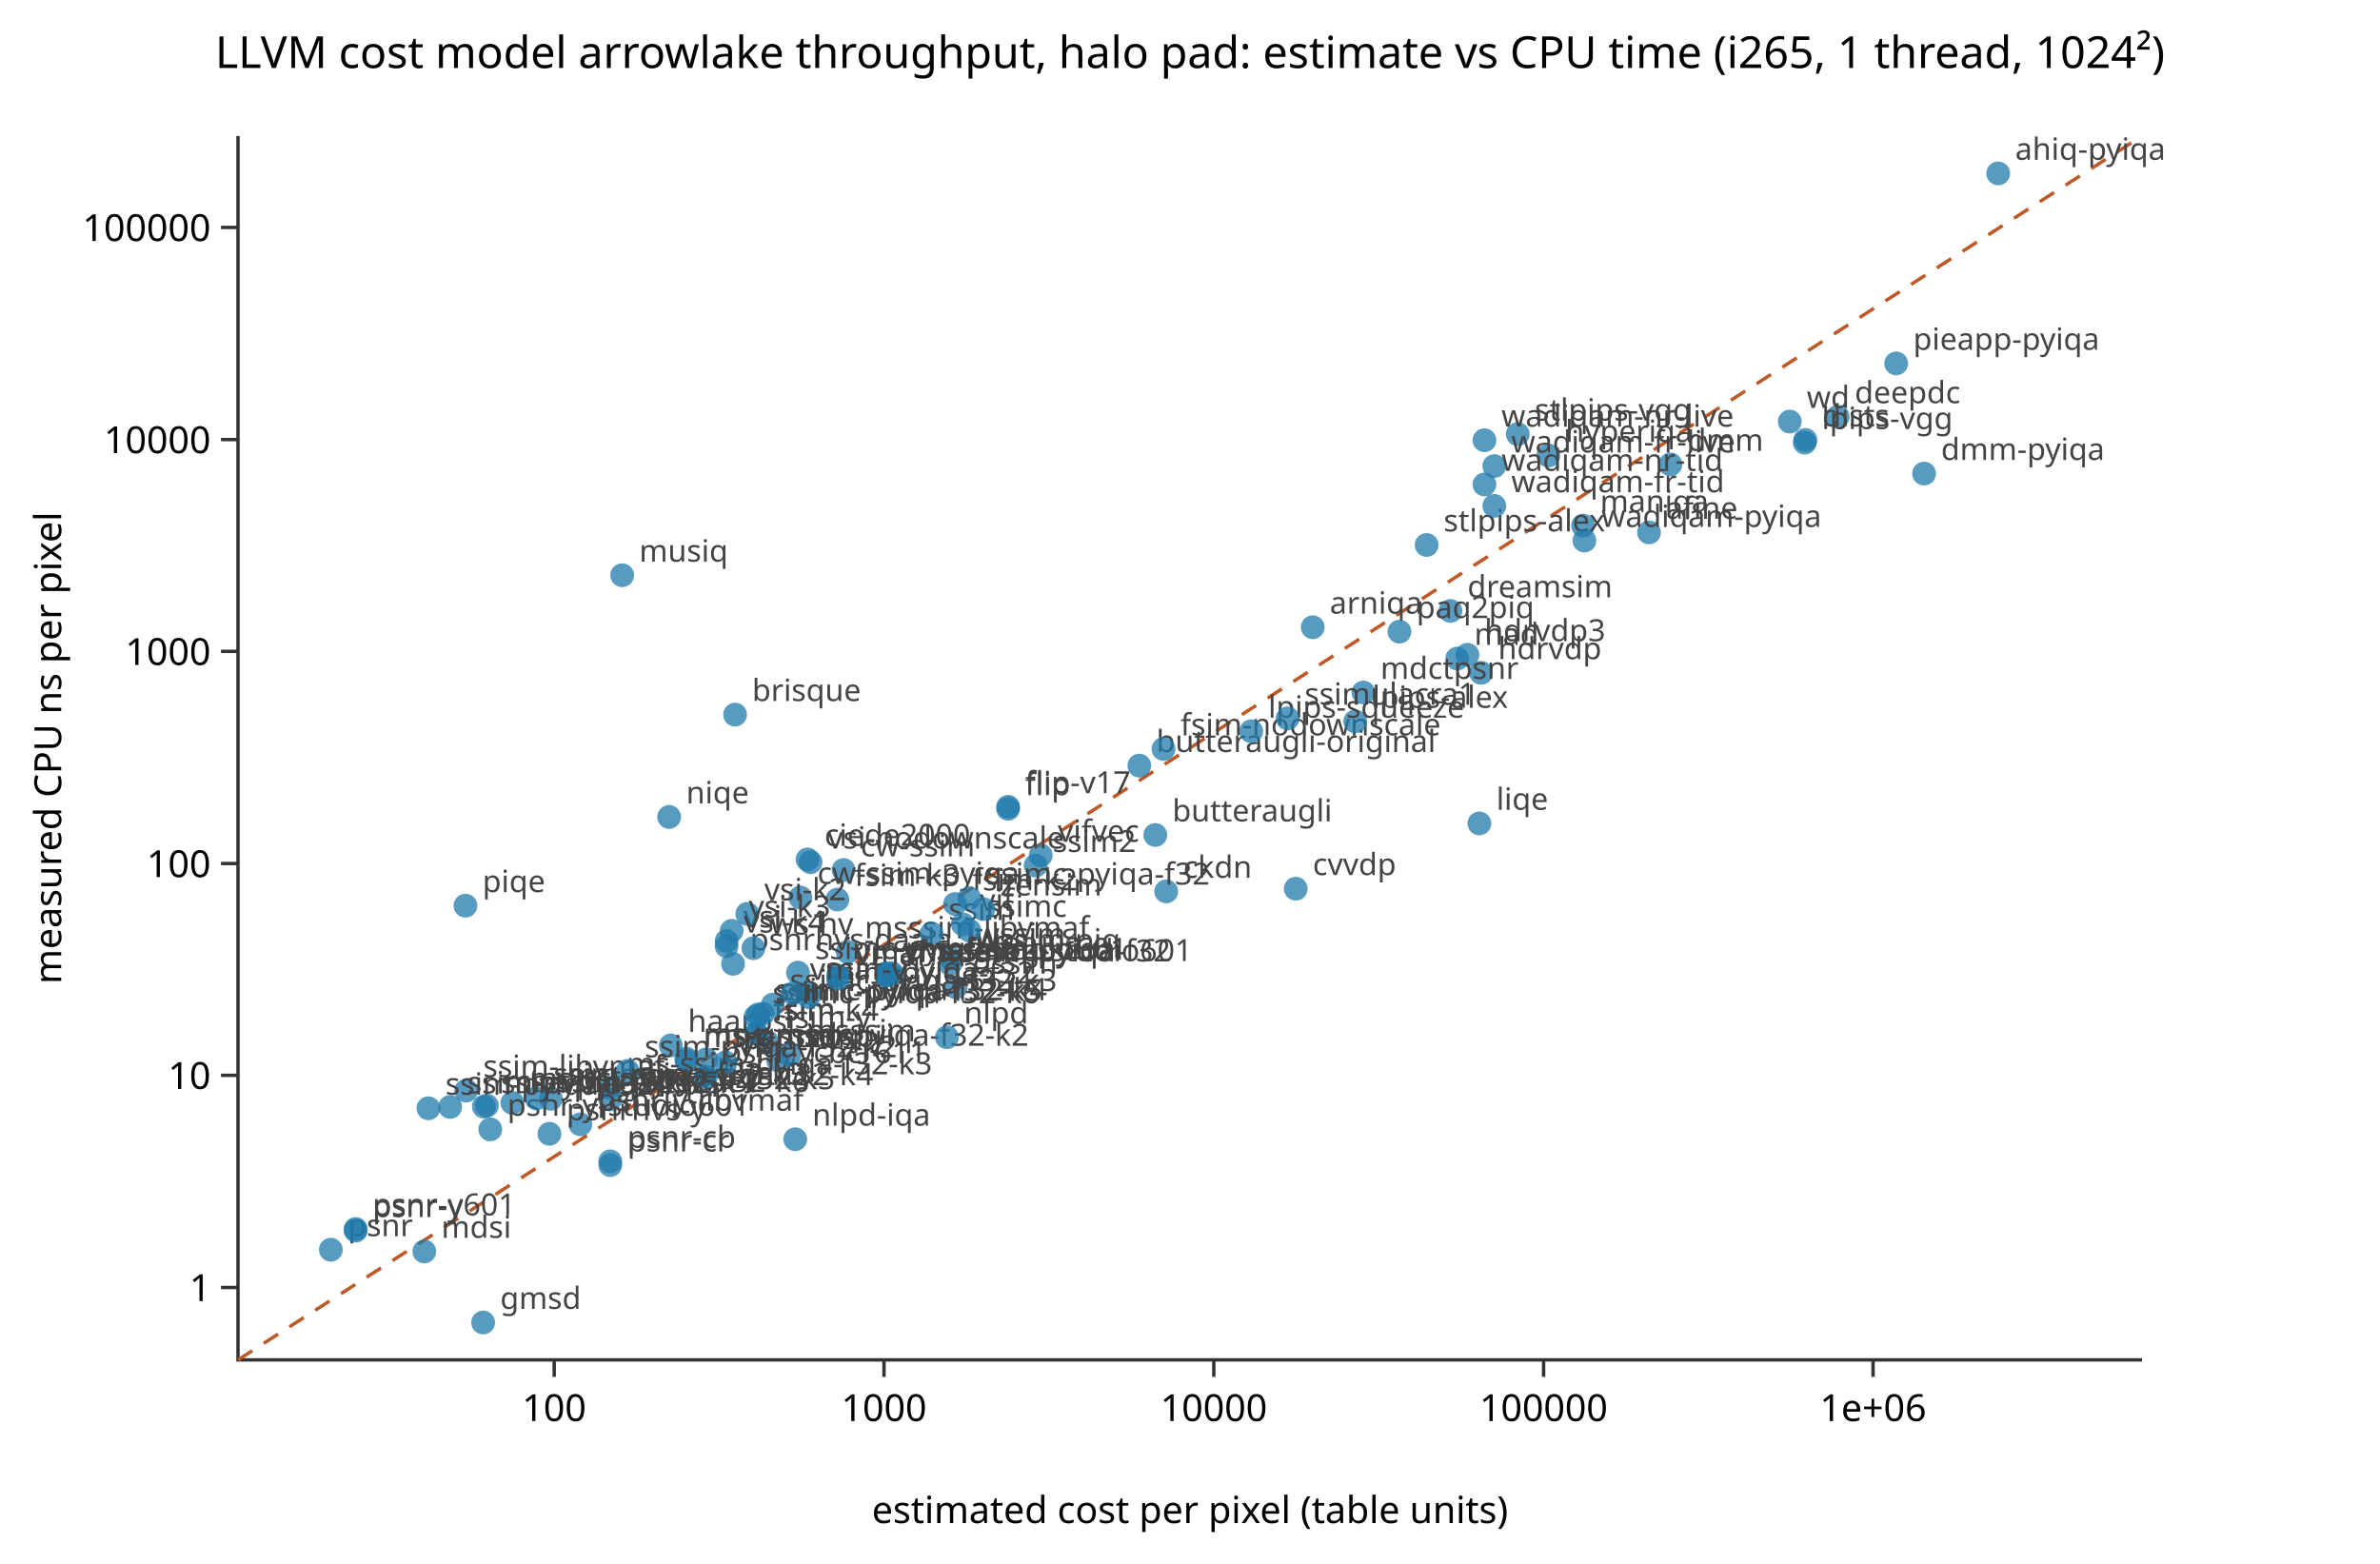
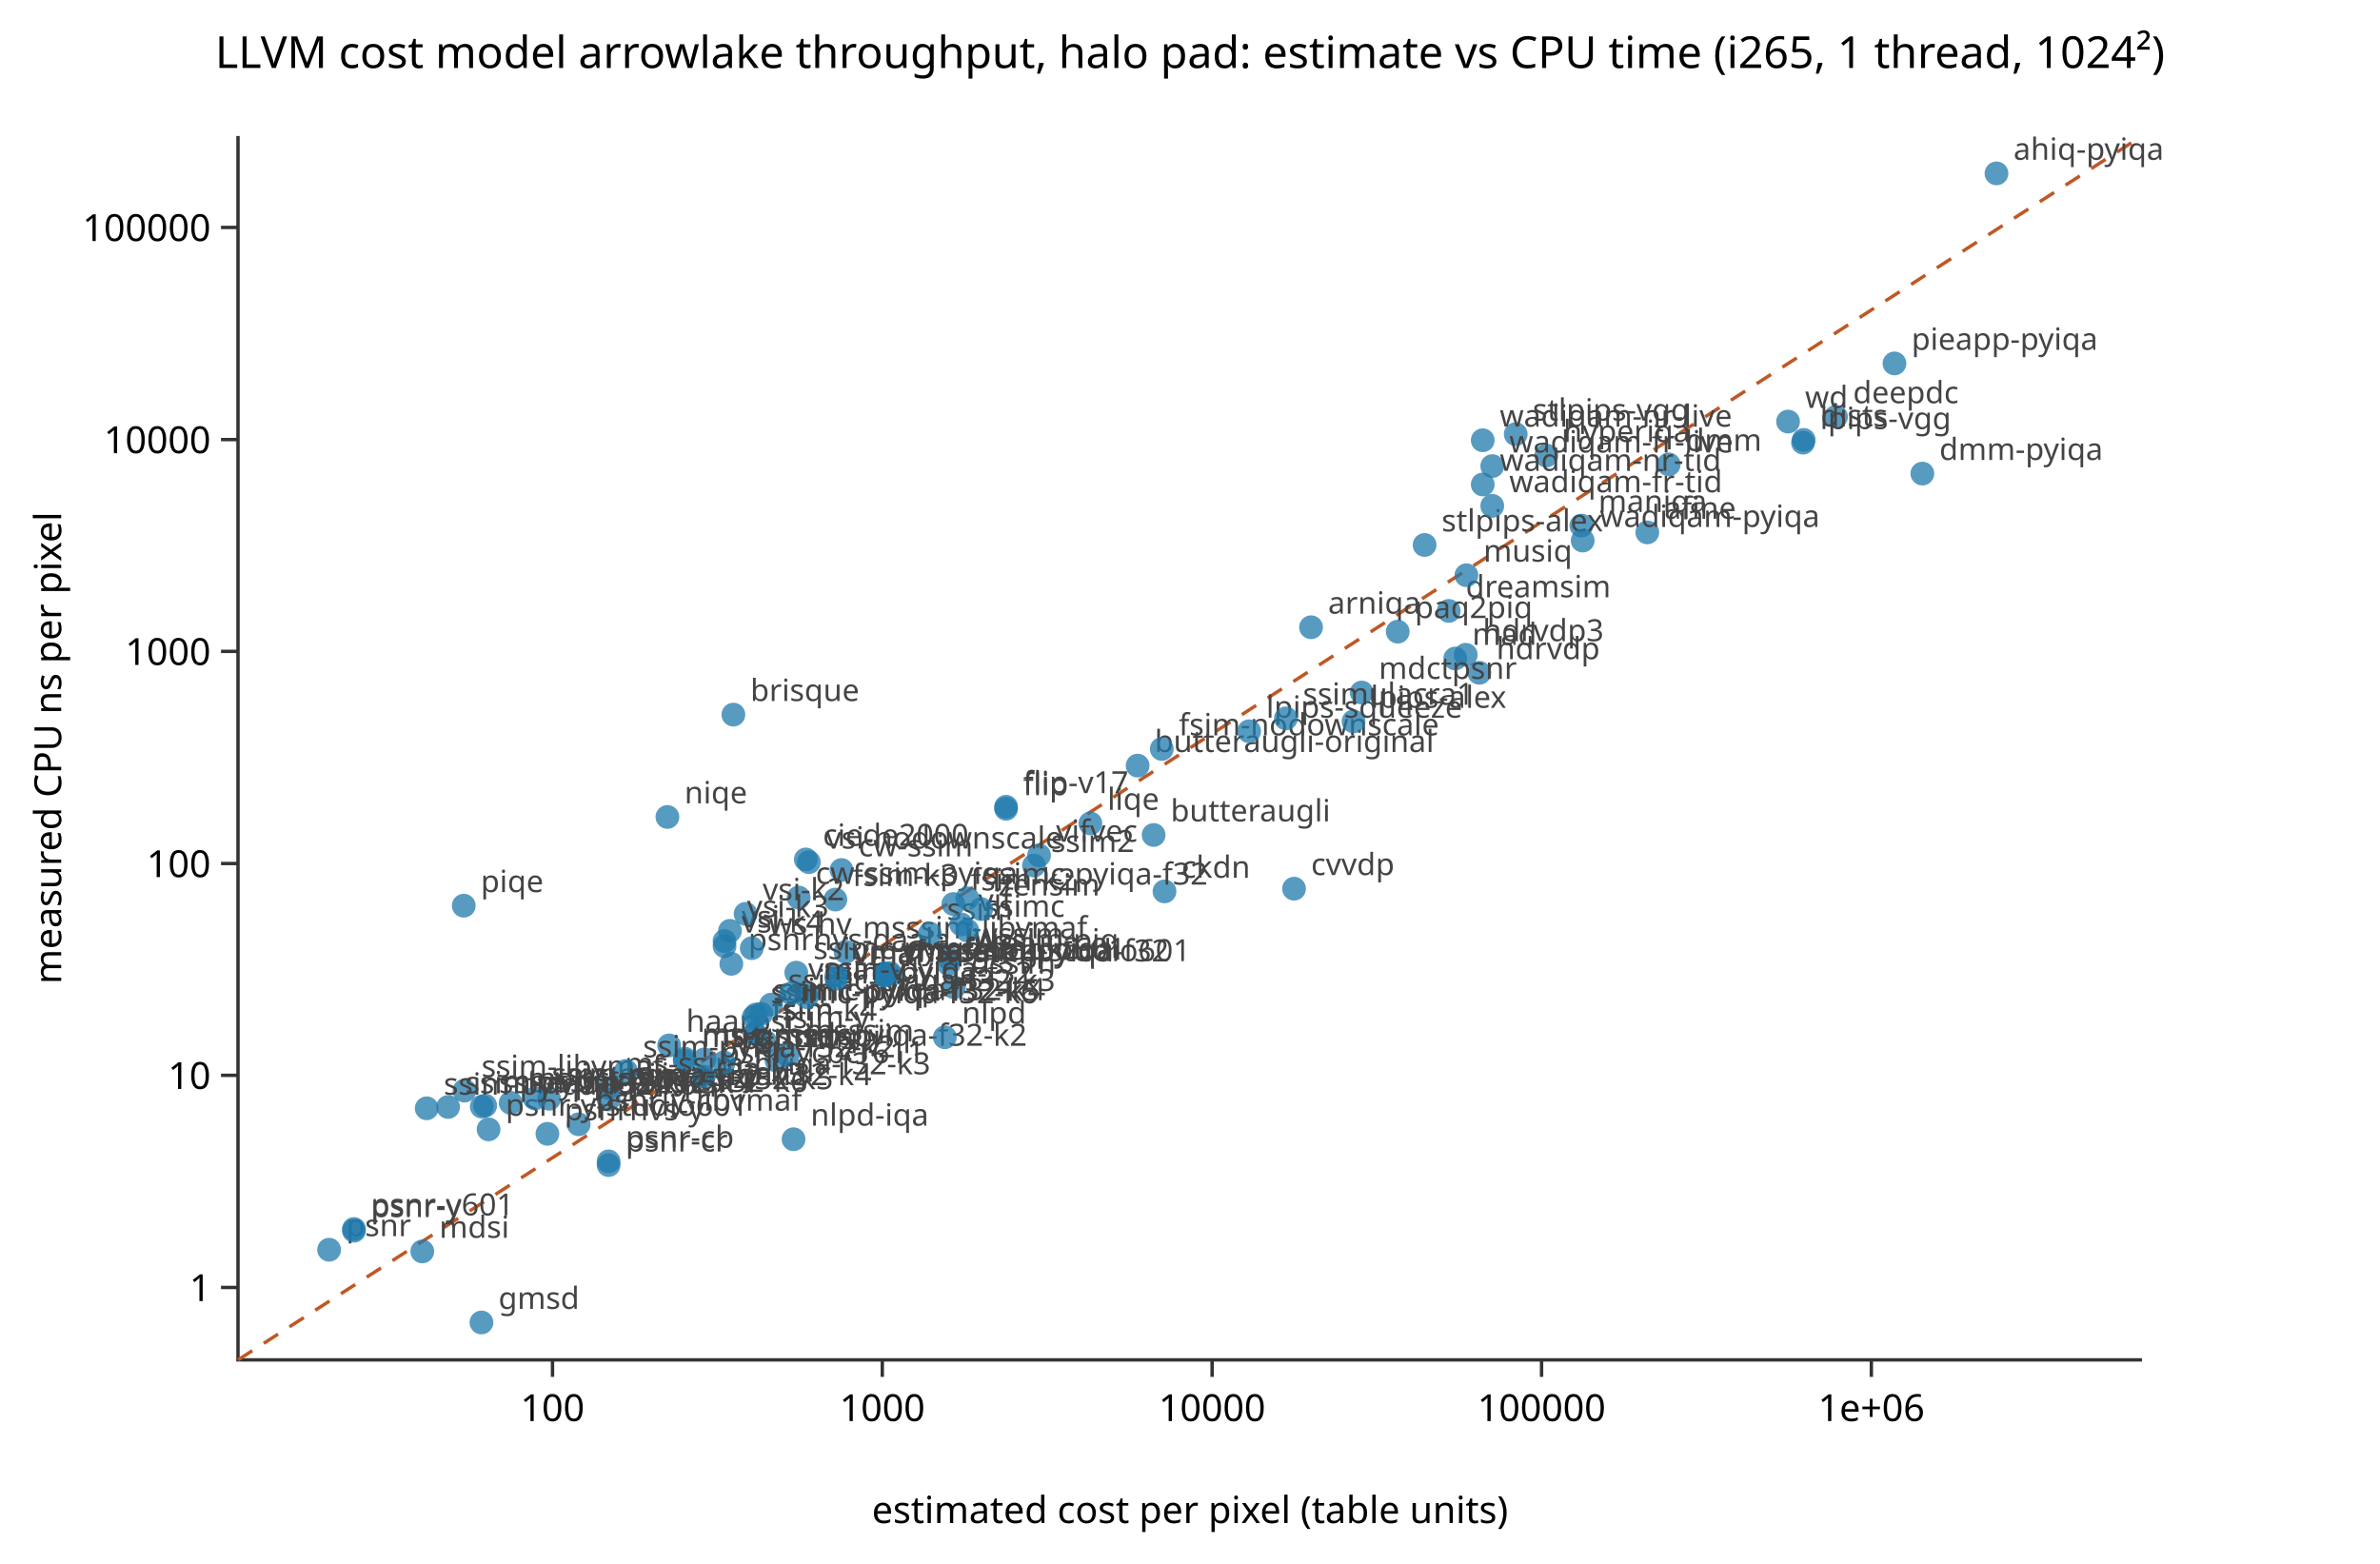
<svg xmlns="http://www.w3.org/2000/svg" viewBox="0 0 700 460" font-family="sans-serif" font-size="11">
  <rect width="700" height="460" fill="white" />
  <text x="350" y="20" text-anchor="middle" font-size="13">LLVM cost model arrowlake throughput, halo pad: estimate vs CPU time (i265, 1 thread, 1024²)</text>
  <path d="M70 40V400H630" fill="none" stroke="#333" />
-   <path d="M163.0 400v5" stroke="#333" />
-   <text x="163.0" y="418" text-anchor="middle">100</text>
-   <path d="M260.0 400v5" stroke="#333" />
-   <text x="260.0" y="418" text-anchor="middle">1000</text>
-   <path d="M357.0 400v5" stroke="#333" />
-   <text x="357.0" y="418" text-anchor="middle">10000</text>
-   <path d="M454.0 400v5" stroke="#333" />
-   <text x="454.0" y="418" text-anchor="middle">100000</text>
-   <path d="M550.9 400v5" stroke="#333" />
-   <text x="550.9" y="418" text-anchor="middle">1e+06</text>
+   <path d="M162.5 400v5" stroke="#333" />
+   <text x="162.5" y="418" text-anchor="middle">100</text>
+   <path d="M259.5 400v5" stroke="#333" />
+   <text x="259.5" y="418" text-anchor="middle">1000</text>
+   <path d="M356.5 400v5" stroke="#333" />
+   <text x="356.5" y="418" text-anchor="middle">10000</text>
+   <path d="M453.4 400v5" stroke="#333" />
+   <text x="453.4" y="418" text-anchor="middle">100000</text>
+   <path d="M550.4 400v5" stroke="#333" />
+   <text x="550.4" y="418" text-anchor="middle">1e+06</text>
  <path d="M65 378.7h5" stroke="#333" />
  <text x="62" y="382.7" text-anchor="end">1</text>
  <path d="M65 316.3h5" stroke="#333" />
  <text x="62" y="320.3" text-anchor="end">10</text>
  <path d="M65 254.0h5" stroke="#333" />
  <text x="62" y="258.0" text-anchor="end">100</text>
  <path d="M65 191.6h5" stroke="#333" />
  <text x="62" y="195.6" text-anchor="end">1000</text>
  <path d="M65 129.3h5" stroke="#333" />
  <text x="62" y="133.3" text-anchor="end">10000</text>
  <path d="M65 66.9h5" stroke="#333" />
  <text x="62" y="70.9" text-anchor="end">100000</text>
  <path d="M70.0 400.0L630.0 40.0" stroke="#bf5825" stroke-dasharray="5 4" />
-   <circle cx="485.0" cy="156.6" r="3.5" fill="#2179ac" fill-opacity=".75" />
-   <text x="490.0" y="152.6" font-size="9" fill="#444">afine</text>
-   <circle cx="587.7" cy="51.0" r="3.5" fill="#2179ac" fill-opacity=".75" />
-   <text x="592.7" y="47.0" font-size="9" fill="#444">ahiq-pyiqa</text>
-   <circle cx="386.1" cy="184.5" r="3.5" fill="#2179ac" fill-opacity=".75" />
-   <text x="391.1" y="180.5" font-size="9" fill="#444">arniqa</text>
-   <circle cx="216.2" cy="210.2" r="3.5" fill="#2179ac" fill-opacity=".75" />
-   <text x="221.2" y="206.2" font-size="9" fill="#444">brisque</text>
-   <circle cx="339.8" cy="245.6" r="3.5" fill="#2179ac" fill-opacity=".75" />
-   <text x="344.8" y="241.6" font-size="9" fill="#444">butteraugli</text>
-   <circle cx="335.1" cy="225.2" r="3.5" fill="#2179ac" fill-opacity=".75" />
-   <text x="340.1" y="221.2" font-size="9" fill="#444">butteraugli-original</text>
-   <circle cx="228.9" cy="312.0" r="3.5" fill="#2179ac" fill-opacity=".75" />
-   <text x="233.9" y="308.0" font-size="9" fill="#444">cambi</text>
-   <circle cx="237.5" cy="252.8" r="3.5" fill="#2179ac" fill-opacity=".75" />
-   <text x="242.5" y="248.8" font-size="9" fill="#444">ciede2000</text>
-   <circle cx="343.0" cy="262.2" r="3.5" fill="#2179ac" fill-opacity=".75" />
-   <text x="348.0" y="258.2" font-size="9" fill="#444">ckdn</text>
-   <circle cx="381.1" cy="261.4" r="3.5" fill="#2179ac" fill-opacity=".75" />
-   <text x="386.1" y="257.4" font-size="9" fill="#444">cvvdp</text>
-   <circle cx="248.1" cy="255.9" r="3.5" fill="#2179ac" fill-opacity=".75" />
-   <text x="253.1" y="251.9" font-size="9" fill="#444">cw-ssim</text>
-   <circle cx="235.4" cy="264.0" r="3.5" fill="#2179ac" fill-opacity=".75" />
-   <text x="240.4" y="260.0" font-size="9" fill="#444">cw-ssim-pyiqa</text>
-   <circle cx="540.5" cy="122.6" r="3.5" fill="#2179ac" fill-opacity=".75" />
-   <text x="545.5" y="118.6" font-size="9" fill="#444">deepdc</text>
-   <circle cx="531.0" cy="129.4" r="3.5" fill="#2179ac" fill-opacity=".75" />
-   <text x="536.0" y="125.4" font-size="9" fill="#444">dists</text>
-   <circle cx="491.3" cy="136.6" r="3.5" fill="#2179ac" fill-opacity=".75" />
-   <text x="496.3" y="132.6" font-size="9" fill="#444">dmm</text>
-   <circle cx="565.9" cy="139.3" r="3.5" fill="#2179ac" fill-opacity=".75" />
-   <text x="570.9" y="135.3" font-size="9" fill="#444">dmm-pyiqa</text>
-   <circle cx="426.6" cy="179.7" r="3.5" fill="#2179ac" fill-opacity=".75" />
-   <text x="431.6" y="175.7" font-size="9" fill="#444">dreamsim</text>
-   <circle cx="281.1" cy="290.4" r="3.5" fill="#2179ac" fill-opacity=".75" />
-   <text x="286.1" y="286.4" font-size="9" fill="#444">dssim</text>
-   <circle cx="296.5" cy="237.9" r="3.5" fill="#2179ac" fill-opacity=".75" />
-   <text x="301.5" y="233.9" font-size="9" fill="#444">flip</text>
-   <circle cx="296.5" cy="237.3" r="3.5" fill="#2179ac" fill-opacity=".75" />
-   <text x="301.5" y="233.3" font-size="9" fill="#444">flip-v17</text>
-   <circle cx="222.5" cy="303.9" r="3.5" fill="#2179ac" fill-opacity=".75" />
-   <text x="227.5" y="299.9" font-size="9" fill="#444">fsim</text>
-   <circle cx="280.9" cy="265.9" r="3.5" fill="#2179ac" fill-opacity=".75" />
-   <text x="285.9" y="261.9" font-size="9" fill="#444">fsim-k2</text>
-   <circle cx="246.3" cy="264.6" r="3.5" fill="#2179ac" fill-opacity=".75" />
-   <text x="251.3" y="260.6" font-size="9" fill="#444">fsim-k3</text>
-   <circle cx="222.5" cy="304.2" r="3.5" fill="#2179ac" fill-opacity=".75" />
-   <text x="227.5" y="300.2" font-size="9" fill="#444">fsim-k4</text>
-   <circle cx="342.2" cy="220.3" r="3.5" fill="#2179ac" fill-opacity=".75" />
-   <text x="347.2" y="216.3" font-size="9" fill="#444">fsim-nodownscale</text>
-   <circle cx="225.6" cy="306.4" r="3.5" fill="#2179ac" fill-opacity=".75" />
-   <text x="230.6" y="302.4" font-size="9" fill="#444">fsim-y</text>
-   <circle cx="142.1" cy="389.0" r="3.5" fill="#2179ac" fill-opacity=".75" />
-   <text x="147.1" y="385.0" font-size="9" fill="#444">gmsd</text>
-   <circle cx="197.3" cy="307.5" r="3.5" fill="#2179ac" fill-opacity=".75" />
-   <text x="202.3" y="303.5" font-size="9" fill="#444">haarpsi</text>
-   <circle cx="179.5" cy="323.4" r="3.5" fill="#2179ac" fill-opacity=".75" />
-   <text x="184.5" y="319.4" font-size="9" fill="#444">haarpsi-y</text>
-   <circle cx="435.6" cy="197.9" r="3.5" fill="#2179ac" fill-opacity=".75" />
-   <text x="440.6" y="193.9" font-size="9" fill="#444">hdrvdp</text>
-   <circle cx="431.6" cy="192.6" r="3.5" fill="#2179ac" fill-opacity=".75" />
-   <text x="436.6" y="188.6" font-size="9" fill="#444">hdrvdp3</text>
-   <circle cx="455.4" cy="134.0" r="3.5" fill="#2179ac" fill-opacity=".75" />
-   <text x="460.4" y="130.0" font-size="9" fill="#444">hyperiqa</text>
-   <circle cx="279.6" cy="281.9" r="3.5" fill="#2179ac" fill-opacity=".75" />
-   <text x="284.6" y="277.9" font-size="9" fill="#444">iwssim</text>
-   <circle cx="279.5" cy="283.6" r="3.5" fill="#2179ac" fill-opacity=".75" />
-   <text x="284.5" y="279.6" font-size="9" fill="#444">iwssim-piq</text>
-   <circle cx="435.1" cy="242.2" r="3.5" fill="#2179ac" fill-opacity=".75" />
-   <text x="440.1" y="238.2" font-size="9" fill="#444">liqe</text>
-   <circle cx="398.6" cy="212.2" r="3.5" fill="#2179ac" fill-opacity=".75" />
-   <text x="403.6" y="208.2" font-size="9" fill="#444">lpips-alex</text>
-   <circle cx="368.0" cy="215.1" r="3.5" fill="#2179ac" fill-opacity=".75" />
-   <text x="373.0" y="211.1" font-size="9" fill="#444">lpips-squeeze</text>
-   <circle cx="530.8" cy="130.2" r="3.5" fill="#2179ac" fill-opacity=".75" />
-   <text x="535.8" y="126.2" font-size="9" fill="#444">lpips-vgg</text>
-   <circle cx="428.6" cy="193.7" r="3.5" fill="#2179ac" fill-opacity=".75" />
-   <text x="433.6" y="189.7" font-size="9" fill="#444">mad</text>
-   <circle cx="465.6" cy="154.6" r="3.5" fill="#2179ac" fill-opacity=".75" />
-   <text x="470.6" y="150.6" font-size="9" fill="#444">maniqa</text>
-   <circle cx="401.0" cy="203.7" r="3.5" fill="#2179ac" fill-opacity=".75" />
-   <text x="406.0" y="199.7" font-size="9" fill="#444">mdctpsnr</text>
-   <circle cx="124.8" cy="368.1" r="3.5" fill="#2179ac" fill-opacity=".75" />
-   <text x="129.8" y="364.1" font-size="9" fill="#444">mdsi</text>
-   <circle cx="201.9" cy="312.0" r="3.5" fill="#2179ac" fill-opacity=".75" />
-   <text x="206.9" y="308.0" font-size="9" fill="#444">ms-gmsd</text>
-   <circle cx="201.9" cy="311.4" r="3.5" fill="#2179ac" fill-opacity=".75" />
-   <text x="206.9" y="307.4" font-size="9" fill="#444">ms-gmsdc</text>
-   <circle cx="262.3" cy="286.2" r="3.5" fill="#2179ac" fill-opacity=".75" />
-   <text x="267.3" y="282.2" font-size="9" fill="#444">ms-ssim-pyiqa</text>
-   <circle cx="262.3" cy="286.8" r="3.5" fill="#2179ac" fill-opacity=".75" />
-   <text x="267.3" y="282.8" font-size="9" fill="#444">ms-ssim-pyiqa-f32</text>
-   <circle cx="207.7" cy="311.6" r="3.5" fill="#2179ac" fill-opacity=".75" />
-   <text x="212.7" y="307.6" font-size="9" fill="#444">ms-ssim-pyiqa-f32-k2</text>
-   <circle cx="179.3" cy="320.0" r="3.5" fill="#2179ac" fill-opacity=".75" />
-   <text x="184.3" y="316.0" font-size="9" fill="#444">ms-ssim-pyiqa-f32-k3</text>
-   <circle cx="162.0" cy="323.2" r="3.5" fill="#2179ac" fill-opacity=".75" />
-   <text x="167.0" y="319.2" font-size="9" fill="#444">ms-ssim-pyiqa-f32-k4</text>
-   <circle cx="150.7" cy="324.4" r="3.5" fill="#2179ac" fill-opacity=".75" />
-   <text x="155.7" y="320.4" font-size="9" fill="#444">ms-ssim-pyiqa-f32-k5</text>
-   <circle cx="143.2" cy="325.2" r="3.5" fill="#2179ac" fill-opacity=".75" />
-   <text x="148.2" y="321.2" font-size="9" fill="#444">ms-ssim-pyiqa-f32-k6</text>
-   <circle cx="232.2" cy="310.3" r="3.5" fill="#2179ac" fill-opacity=".75" />
-   <text x="237.2" y="306.3" font-size="9" fill="#444">msssim</text>
-   <circle cx="249.3" cy="280.0" r="3.5" fill="#2179ac" fill-opacity=".75" />
-   <text x="254.3" y="276.0" font-size="9" fill="#444">msssim-libvmaf</text>
-   <circle cx="183.0" cy="169.2" r="3.5" fill="#2179ac" fill-opacity=".75" />
-   <text x="188.0" y="165.2" font-size="9" fill="#444">musiq</text>
-   <circle cx="196.8" cy="240.3" r="3.5" fill="#2179ac" fill-opacity=".75" />
-   <text x="201.8" y="236.3" font-size="9" fill="#444">niqe</text>
-   <circle cx="278.5" cy="305.1" r="3.5" fill="#2179ac" fill-opacity=".75" />
-   <text x="283.5" y="301.1" font-size="9" fill="#444">nlpd</text>
-   <circle cx="233.9" cy="335.1" r="3.5" fill="#2179ac" fill-opacity=".75" />
-   <text x="238.9" y="331.1" font-size="9" fill="#444">nlpd-iqa</text>
-   <circle cx="411.6" cy="185.8" r="3.5" fill="#2179ac" fill-opacity=".75" />
-   <text x="416.6" y="181.8" font-size="9" fill="#444">paq2piq</text>
-   <circle cx="557.7" cy="106.9" r="3.5" fill="#2179ac" fill-opacity=".75" />
-   <text x="562.7" y="102.9" font-size="9" fill="#444">pieapp-pyiqa</text>
-   <circle cx="136.9" cy="266.4" r="3.5" fill="#2179ac" fill-opacity=".75" />
-   <text x="141.9" y="262.4" font-size="9" fill="#444">piqe</text>
-   <circle cx="97.3" cy="367.6" r="3.5" fill="#2179ac" fill-opacity=".75" />
-   <text x="102.3" y="363.6" font-size="9" fill="#444">psnr</text>
-   <circle cx="179.5" cy="341.6" r="3.5" fill="#2179ac" fill-opacity=".75" />
-   <text x="184.5" y="337.6" font-size="9" fill="#444">psnr-cb</text>
-   <circle cx="179.5" cy="342.7" r="3.5" fill="#2179ac" fill-opacity=".75" />
-   <text x="184.5" y="338.7" font-size="9" fill="#444">psnr-cr</text>
-   <circle cx="104.6" cy="362.0" r="3.5" fill="#2179ac" fill-opacity=".75" />
-   <text x="109.6" y="358.0" font-size="9" fill="#444">psnr-y</text>
-   <circle cx="170.7" cy="330.7" r="3.5" fill="#2179ac" fill-opacity=".75" />
-   <text x="175.7" y="326.7" font-size="9" fill="#444">psnr-y-libvmaf</text>
-   <circle cx="144.2" cy="332.2" r="3.5" fill="#2179ac" fill-opacity=".75" />
-   <text x="149.2" y="328.2" font-size="9" fill="#444">psnr-y-studio601</text>
-   <circle cx="104.6" cy="361.5" r="3.5" fill="#2179ac" fill-opacity=".75" />
-   <text x="109.6" y="357.5" font-size="9" fill="#444">psnr-y601</text>
-   <circle cx="207.6" cy="316.7" r="3.5" fill="#2179ac" fill-opacity=".75" />
-   <text x="212.6" y="312.7" font-size="9" fill="#444">psnr-ycbcr611</text>
-   <circle cx="213.4" cy="312.5" r="3.5" fill="#2179ac" fill-opacity=".75" />
-   <text x="218.4" y="308.5" font-size="9" fill="#444">psnrhvs</text>
-   <circle cx="215.6" cy="283.5" r="3.5" fill="#2179ac" fill-opacity=".75" />
-   <text x="220.6" y="279.5" font-size="9" fill="#444">psnrhvs-daala</text>
-   <circle cx="161.6" cy="333.5" r="3.5" fill="#2179ac" fill-opacity=".75" />
-   <text x="166.6" y="329.5" font-size="9" fill="#444">psnrhvs-y</text>
-   <circle cx="274.0" cy="274.6" r="3.5" fill="#2179ac" fill-opacity=".75" />
-   <text x="279.0" y="270.6" font-size="9" fill="#444">ssim</text>
-   <circle cx="137.1" cy="320.8" r="3.5" fill="#2179ac" fill-opacity=".75" />
-   <text x="142.1" y="316.8" font-size="9" fill="#444">ssim-libvmaf</text>
-   <circle cx="237.8" cy="292.0" r="3.5" fill="#2179ac" fill-opacity=".75" />
-   <text x="242.8" y="288.0" font-size="9" fill="#444">ssim-pyiqa</text>
-   <circle cx="237.8" cy="293.3" r="3.5" fill="#2179ac" fill-opacity=".75" />
-   <text x="242.8" y="289.3" font-size="9" fill="#444">ssim-pyiqa-f32</text>
-   <circle cx="184.6" cy="315.0" r="3.5" fill="#2179ac" fill-opacity=".75" />
-   <text x="189.6" y="311.0" font-size="9" fill="#444">ssim-pyiqa-f32-k2</text>
-   <circle cx="157.8" cy="323.1" r="3.5" fill="#2179ac" fill-opacity=".75" />
-   <text x="162.8" y="319.1" font-size="9" fill="#444">ssim-pyiqa-f32-k3</text>
-   <circle cx="142.3" cy="325.5" r="3.5" fill="#2179ac" fill-opacity=".75" />
-   <text x="147.3" y="321.5" font-size="9" fill="#444">ssim-pyiqa-f32-k4</text>
-   <circle cx="132.4" cy="325.6" r="3.5" fill="#2179ac" fill-opacity=".75" />
-   <text x="137.4" y="321.6" font-size="9" fill="#444">ssim-pyiqa-f32-k5</text>
-   <circle cx="126.0" cy="326.0" r="3.5" fill="#2179ac" fill-opacity=".75" />
-   <text x="131.0" y="322.0" font-size="9" fill="#444">ssim-pyiqa-f32-k6</text>
-   <circle cx="304.6" cy="254.6" r="3.5" fill="#2179ac" fill-opacity=".75" />
-   <text x="309.6" y="250.6" font-size="9" fill="#444">ssim2</text>
-   <circle cx="285.1" cy="273.7" r="3.5" fill="#2179ac" fill-opacity=".75" />
-   <text x="290.1" y="269.7" font-size="9" fill="#444">ssimc</text>
-   <circle cx="285.1" cy="264.2" r="3.5" fill="#2179ac" fill-opacity=".75" />
-   <text x="290.1" y="260.2" font-size="9" fill="#444">ssimc-pyiqa-f32</text>
-   <circle cx="234.7" cy="286.1" r="3.5" fill="#2179ac" fill-opacity=".75" />
-   <text x="239.7" y="282.1" font-size="9" fill="#444">ssimc-pyiqa-f32-k2</text>
-   <circle cx="227.3" cy="295.5" r="3.5" fill="#2179ac" fill-opacity=".75" />
-   <text x="232.3" y="291.5" font-size="9" fill="#444">ssimc-pyiqa-f32-k3</text>
-   <circle cx="224.4" cy="298.2" r="3.5" fill="#2179ac" fill-opacity=".75" />
-   <text x="229.4" y="294.2" font-size="9" fill="#444">ssimc-pyiqa-f32-k4</text>
-   <circle cx="223.0" cy="298.4" r="3.5" fill="#2179ac" fill-opacity=".75" />
-   <text x="228.0" y="294.4" font-size="9" fill="#444">ssimc-pyiqa-f32-k5</text>
-   <circle cx="222.2" cy="299.1" r="3.5" fill="#2179ac" fill-opacity=".75" />
-   <text x="227.2" y="295.1" font-size="9" fill="#444">ssimc-pyiqa-f32-k6</text>
-   <circle cx="378.7" cy="211.3" r="3.5" fill="#2179ac" fill-opacity=".75" />
-   <text x="383.7" y="207.3" font-size="9" fill="#444">ssimulacra1</text>
-   <circle cx="419.6" cy="160.3" r="3.5" fill="#2179ac" fill-opacity=".75" />
-   <text x="424.6" y="156.3" font-size="9" fill="#444">stlpips-alex</text>
-   <circle cx="446.4" cy="127.7" r="3.5" fill="#2179ac" fill-opacity=".75" />
-   <text x="451.4" y="123.7" font-size="9" fill="#444">stlpips-vgg</text>
-   <circle cx="283.2" cy="271.9" r="3.5" fill="#2179ac" fill-opacity=".75" />
-   <text x="288.2" y="267.9" font-size="9" fill="#444">vif</text>
-   <circle cx="306.1" cy="251.6" r="3.5" fill="#2179ac" fill-opacity=".75" />
-   <text x="311.1" y="247.6" font-size="9" fill="#444">vifvec</text>
-   <circle cx="246.5" cy="287.8" r="3.5" fill="#2179ac" fill-opacity=".75" />
-   <text x="251.5" y="283.8" font-size="9" fill="#444">vmaf</text>
-   <circle cx="260.7" cy="287.0" r="3.5" fill="#2179ac" fill-opacity=".75" />
-   <text x="265.7" y="283.0" font-size="9" fill="#444">vmaf-4k</text>
-   <circle cx="246.5" cy="287.0" r="3.5" fill="#2179ac" fill-opacity=".75" />
-   <text x="251.5" y="283.0" font-size="9" fill="#444">vmaf-neg</text>
-   <circle cx="260.7" cy="286.7" r="3.5" fill="#2179ac" fill-opacity=".75" />
-   <text x="265.7" y="282.7" font-size="9" fill="#444">vmaf-neg-studio601</text>
-   <circle cx="260.7" cy="286.3" r="3.5" fill="#2179ac" fill-opacity=".75" />
-   <text x="265.7" y="282.3" font-size="9" fill="#444">vmaf-studio601</text>
-   <circle cx="233.2" cy="292.2" r="3.5" fill="#2179ac" fill-opacity=".75" />
-   <text x="238.2" y="288.2" font-size="9" fill="#444">vmaf-v1</text>
-   <circle cx="213.7" cy="276.8" r="3.5" fill="#2179ac" fill-opacity=".75" />
-   <text x="218.7" y="272.8" font-size="9" fill="#444">vsi</text>
-   <circle cx="219.8" cy="268.8" r="3.5" fill="#2179ac" fill-opacity=".75" />
-   <text x="224.8" y="264.8" font-size="9" fill="#444">vsi-k2</text>
-   <circle cx="215.2" cy="273.8" r="3.5" fill="#2179ac" fill-opacity=".75" />
-   <text x="220.2" y="269.8" font-size="9" fill="#444">vsi-k3</text>
-   <circle cx="213.7" cy="278.3" r="3.5" fill="#2179ac" fill-opacity=".75" />
-   <text x="218.7" y="274.3" font-size="9" fill="#444">vsi-k4</text>
-   <circle cx="238.4" cy="253.6" r="3.5" fill="#2179ac" fill-opacity=".75" />
-   <text x="243.4" y="249.6" font-size="9" fill="#444">vsi-nodownscale</text>
-   <circle cx="439.5" cy="137.1" r="3.5" fill="#2179ac" fill-opacity=".75" />
-   <text x="444.5" y="133.1" font-size="9" fill="#444">wadiqam-fr-live</text>
-   <circle cx="439.5" cy="148.8" r="3.5" fill="#2179ac" fill-opacity=".75" />
-   <text x="444.5" y="144.8" font-size="9" fill="#444">wadiqam-fr-tid</text>
-   <circle cx="436.6" cy="129.5" r="3.5" fill="#2179ac" fill-opacity=".75" />
-   <text x="441.6" y="125.5" font-size="9" fill="#444">wadiqam-nr-live</text>
-   <circle cx="436.6" cy="142.5" r="3.5" fill="#2179ac" fill-opacity=".75" />
-   <text x="441.6" y="138.5" font-size="9" fill="#444">wadiqam-nr-tid</text>
-   <circle cx="466.0" cy="159.0" r="3.5" fill="#2179ac" fill-opacity=".75" />
-   <text x="471.0" y="155.0" font-size="9" fill="#444">wadiqam-pyiqa</text>
-   <circle cx="526.4" cy="124.0" r="3.5" fill="#2179ac" fill-opacity=".75" />
-   <text x="531.4" y="120.0" font-size="9" fill="#444">wd</text>
-   <circle cx="221.6" cy="278.9" r="3.5" fill="#2179ac" fill-opacity=".75" />
-   <text x="226.6" y="274.9" font-size="9" fill="#444">ws-hv</text>
-   <circle cx="289.2" cy="267.4" r="3.5" fill="#2179ac" fill-opacity=".75" />
-   <text x="294.2" y="263.4" font-size="9" fill="#444">zensim</text>
+   <circle cx="484.5" cy="156.6" r="3.5" fill="#2179ac" fill-opacity=".75" />
+   <text x="489.5" y="152.6" font-size="9" fill="#444">afine</text>
+   <circle cx="587.2" cy="51.0" r="3.5" fill="#2179ac" fill-opacity=".75" />
+   <text x="592.2" y="47.0" font-size="9" fill="#444">ahiq-pyiqa</text>
+   <circle cx="385.6" cy="184.5" r="3.5" fill="#2179ac" fill-opacity=".75" />
+   <text x="390.6" y="180.5" font-size="9" fill="#444">arniqa</text>
+   <circle cx="215.7" cy="210.2" r="3.5" fill="#2179ac" fill-opacity=".75" />
+   <text x="220.7" y="206.2" font-size="9" fill="#444">brisque</text>
+   <circle cx="339.3" cy="245.6" r="3.5" fill="#2179ac" fill-opacity=".75" />
+   <text x="344.3" y="241.6" font-size="9" fill="#444">butteraugli</text>
+   <circle cx="334.6" cy="225.2" r="3.5" fill="#2179ac" fill-opacity=".75" />
+   <text x="339.6" y="221.2" font-size="9" fill="#444">butteraugli-original</text>
+   <circle cx="228.4" cy="312.0" r="3.5" fill="#2179ac" fill-opacity=".75" />
+   <text x="233.4" y="308.0" font-size="9" fill="#444">cambi</text>
+   <circle cx="237.0" cy="252.8" r="3.5" fill="#2179ac" fill-opacity=".75" />
+   <text x="242.0" y="248.8" font-size="9" fill="#444">ciede2000</text>
+   <circle cx="342.5" cy="262.2" r="3.5" fill="#2179ac" fill-opacity=".75" />
+   <text x="347.5" y="258.2" font-size="9" fill="#444">ckdn</text>
+   <circle cx="380.6" cy="261.4" r="3.5" fill="#2179ac" fill-opacity=".75" />
+   <text x="385.6" y="257.4" font-size="9" fill="#444">cvvdp</text>
+   <circle cx="247.5" cy="255.9" r="3.5" fill="#2179ac" fill-opacity=".75" />
+   <text x="252.5" y="251.9" font-size="9" fill="#444">cw-ssim</text>
+   <circle cx="234.9" cy="264.0" r="3.5" fill="#2179ac" fill-opacity=".75" />
+   <text x="239.9" y="260.0" font-size="9" fill="#444">cw-ssim-pyiqa</text>
+   <circle cx="540.0" cy="122.6" r="3.5" fill="#2179ac" fill-opacity=".75" />
+   <text x="545.0" y="118.6" font-size="9" fill="#444">deepdc</text>
+   <circle cx="530.5" cy="129.4" r="3.5" fill="#2179ac" fill-opacity=".75" />
+   <text x="535.5" y="125.4" font-size="9" fill="#444">dists</text>
+   <circle cx="490.8" cy="136.6" r="3.5" fill="#2179ac" fill-opacity=".75" />
+   <text x="495.8" y="132.6" font-size="9" fill="#444">dmm</text>
+   <circle cx="565.4" cy="139.3" r="3.5" fill="#2179ac" fill-opacity=".75" />
+   <text x="570.4" y="135.3" font-size="9" fill="#444">dmm-pyiqa</text>
+   <circle cx="426.1" cy="179.7" r="3.5" fill="#2179ac" fill-opacity=".75" />
+   <text x="431.1" y="175.7" font-size="9" fill="#444">dreamsim</text>
+   <circle cx="280.6" cy="290.4" r="3.5" fill="#2179ac" fill-opacity=".75" />
+   <text x="285.6" y="286.4" font-size="9" fill="#444">dssim</text>
+   <circle cx="295.9" cy="237.9" r="3.5" fill="#2179ac" fill-opacity=".75" />
+   <text x="300.9" y="233.9" font-size="9" fill="#444">flip</text>
+   <circle cx="295.9" cy="237.3" r="3.5" fill="#2179ac" fill-opacity=".75" />
+   <text x="300.9" y="233.3" font-size="9" fill="#444">flip-v17</text>
+   <circle cx="222.0" cy="303.9" r="3.5" fill="#2179ac" fill-opacity=".75" />
+   <text x="227.0" y="299.9" font-size="9" fill="#444">fsim</text>
+   <circle cx="280.4" cy="265.9" r="3.5" fill="#2179ac" fill-opacity=".75" />
+   <text x="285.4" y="261.9" font-size="9" fill="#444">fsim-k2</text>
+   <circle cx="245.7" cy="264.6" r="3.5" fill="#2179ac" fill-opacity=".75" />
+   <text x="250.7" y="260.6" font-size="9" fill="#444">fsim-k3</text>
+   <circle cx="222.0" cy="304.2" r="3.5" fill="#2179ac" fill-opacity=".75" />
+   <text x="227.0" y="300.2" font-size="9" fill="#444">fsim-k4</text>
+   <circle cx="341.7" cy="220.3" r="3.5" fill="#2179ac" fill-opacity=".75" />
+   <text x="346.7" y="216.3" font-size="9" fill="#444">fsim-nodownscale</text>
+   <circle cx="225.1" cy="306.4" r="3.5" fill="#2179ac" fill-opacity=".75" />
+   <text x="230.1" y="302.4" font-size="9" fill="#444">fsim-y</text>
+   <circle cx="141.6" cy="389.0" r="3.5" fill="#2179ac" fill-opacity=".75" />
+   <text x="146.6" y="385.0" font-size="9" fill="#444">gmsd</text>
+   <circle cx="196.8" cy="307.5" r="3.5" fill="#2179ac" fill-opacity=".75" />
+   <text x="201.8" y="303.5" font-size="9" fill="#444">haarpsi</text>
+   <circle cx="179.0" cy="323.4" r="3.5" fill="#2179ac" fill-opacity=".75" />
+   <text x="184.0" y="319.4" font-size="9" fill="#444">haarpsi-y</text>
+   <circle cx="435.1" cy="197.9" r="3.5" fill="#2179ac" fill-opacity=".75" />
+   <text x="440.1" y="193.9" font-size="9" fill="#444">hdrvdp</text>
+   <circle cx="431.1" cy="192.6" r="3.5" fill="#2179ac" fill-opacity=".75" />
+   <text x="436.1" y="188.6" font-size="9" fill="#444">hdrvdp3</text>
+   <circle cx="454.8" cy="134.0" r="3.5" fill="#2179ac" fill-opacity=".75" />
+   <text x="459.8" y="130.0" font-size="9" fill="#444">hyperiqa</text>
+   <circle cx="279.1" cy="281.9" r="3.5" fill="#2179ac" fill-opacity=".75" />
+   <text x="284.1" y="277.9" font-size="9" fill="#444">iwssim</text>
+   <circle cx="279.0" cy="283.6" r="3.5" fill="#2179ac" fill-opacity=".75" />
+   <text x="284.0" y="279.6" font-size="9" fill="#444">iwssim-piq</text>
+   <circle cx="320.7" cy="242.2" r="3.5" fill="#2179ac" fill-opacity=".75" />
+   <text x="325.7" y="238.2" font-size="9" fill="#444">liqe</text>
+   <circle cx="398.1" cy="212.2" r="3.5" fill="#2179ac" fill-opacity=".75" />
+   <text x="403.1" y="208.2" font-size="9" fill="#444">lpips-alex</text>
+   <circle cx="367.4" cy="215.1" r="3.5" fill="#2179ac" fill-opacity=".75" />
+   <text x="372.4" y="211.1" font-size="9" fill="#444">lpips-squeeze</text>
+   <circle cx="530.3" cy="130.2" r="3.5" fill="#2179ac" fill-opacity=".75" />
+   <text x="535.3" y="126.2" font-size="9" fill="#444">lpips-vgg</text>
+   <circle cx="428.0" cy="193.7" r="3.5" fill="#2179ac" fill-opacity=".75" />
+   <text x="433.0" y="189.7" font-size="9" fill="#444">mad</text>
+   <circle cx="465.1" cy="154.6" r="3.5" fill="#2179ac" fill-opacity=".75" />
+   <text x="470.1" y="150.6" font-size="9" fill="#444">maniqa</text>
+   <circle cx="400.5" cy="203.7" r="3.5" fill="#2179ac" fill-opacity=".75" />
+   <text x="405.5" y="199.7" font-size="9" fill="#444">mdctpsnr</text>
+   <circle cx="124.2" cy="368.1" r="3.5" fill="#2179ac" fill-opacity=".75" />
+   <text x="129.2" y="364.1" font-size="9" fill="#444">mdsi</text>
+   <circle cx="201.4" cy="312.0" r="3.5" fill="#2179ac" fill-opacity=".75" />
+   <text x="206.4" y="308.0" font-size="9" fill="#444">ms-gmsd</text>
+   <circle cx="201.4" cy="311.4" r="3.5" fill="#2179ac" fill-opacity=".75" />
+   <text x="206.4" y="307.4" font-size="9" fill="#444">ms-gmsdc</text>
+   <circle cx="261.8" cy="286.2" r="3.5" fill="#2179ac" fill-opacity=".75" />
+   <text x="266.8" y="282.2" font-size="9" fill="#444">ms-ssim-pyiqa</text>
+   <circle cx="261.8" cy="286.8" r="3.5" fill="#2179ac" fill-opacity=".75" />
+   <text x="266.8" y="282.8" font-size="9" fill="#444">ms-ssim-pyiqa-f32</text>
+   <circle cx="207.2" cy="311.6" r="3.5" fill="#2179ac" fill-opacity=".75" />
+   <text x="212.2" y="307.6" font-size="9" fill="#444">ms-ssim-pyiqa-f32-k2</text>
+   <circle cx="178.8" cy="320.0" r="3.5" fill="#2179ac" fill-opacity=".75" />
+   <text x="183.8" y="316.0" font-size="9" fill="#444">ms-ssim-pyiqa-f32-k3</text>
+   <circle cx="161.5" cy="323.2" r="3.5" fill="#2179ac" fill-opacity=".75" />
+   <text x="166.5" y="319.2" font-size="9" fill="#444">ms-ssim-pyiqa-f32-k4</text>
+   <circle cx="150.2" cy="324.4" r="3.5" fill="#2179ac" fill-opacity=".75" />
+   <text x="155.2" y="320.4" font-size="9" fill="#444">ms-ssim-pyiqa-f32-k5</text>
+   <circle cx="142.7" cy="325.2" r="3.5" fill="#2179ac" fill-opacity=".75" />
+   <text x="147.7" y="321.2" font-size="9" fill="#444">ms-ssim-pyiqa-f32-k6</text>
+   <circle cx="231.7" cy="310.3" r="3.5" fill="#2179ac" fill-opacity=".75" />
+   <text x="236.7" y="306.3" font-size="9" fill="#444">msssim</text>
+   <circle cx="248.7" cy="280.0" r="3.5" fill="#2179ac" fill-opacity=".75" />
+   <text x="253.7" y="276.0" font-size="9" fill="#444">msssim-libvmaf</text>
+   <circle cx="431.3" cy="169.2" r="3.5" fill="#2179ac" fill-opacity=".75" />
+   <text x="436.3" y="165.2" font-size="9" fill="#444">musiq</text>
+   <circle cx="196.3" cy="240.3" r="3.5" fill="#2179ac" fill-opacity=".75" />
+   <text x="201.3" y="236.3" font-size="9" fill="#444">niqe</text>
+   <circle cx="277.9" cy="305.1" r="3.5" fill="#2179ac" fill-opacity=".75" />
+   <text x="282.9" y="301.1" font-size="9" fill="#444">nlpd</text>
+   <circle cx="233.4" cy="335.1" r="3.5" fill="#2179ac" fill-opacity=".75" />
+   <text x="238.4" y="331.1" font-size="9" fill="#444">nlpd-iqa</text>
+   <circle cx="411.1" cy="185.8" r="3.5" fill="#2179ac" fill-opacity=".75" />
+   <text x="416.1" y="181.8" font-size="9" fill="#444">paq2piq</text>
+   <circle cx="557.2" cy="106.9" r="3.5" fill="#2179ac" fill-opacity=".75" />
+   <text x="562.2" y="102.9" font-size="9" fill="#444">pieapp-pyiqa</text>
+   <circle cx="136.4" cy="266.4" r="3.5" fill="#2179ac" fill-opacity=".75" />
+   <text x="141.4" y="262.4" font-size="9" fill="#444">piqe</text>
+   <circle cx="96.8" cy="367.6" r="3.5" fill="#2179ac" fill-opacity=".75" />
+   <text x="101.8" y="363.6" font-size="9" fill="#444">psnr</text>
+   <circle cx="179.0" cy="341.6" r="3.5" fill="#2179ac" fill-opacity=".75" />
+   <text x="184.0" y="337.6" font-size="9" fill="#444">psnr-cb</text>
+   <circle cx="179.0" cy="342.7" r="3.5" fill="#2179ac" fill-opacity=".75" />
+   <text x="184.0" y="338.7" font-size="9" fill="#444">psnr-cr</text>
+   <circle cx="104.1" cy="362.0" r="3.5" fill="#2179ac" fill-opacity=".75" />
+   <text x="109.1" y="358.0" font-size="9" fill="#444">psnr-y</text>
+   <circle cx="170.2" cy="330.7" r="3.5" fill="#2179ac" fill-opacity=".75" />
+   <text x="175.2" y="326.7" font-size="9" fill="#444">psnr-y-libvmaf</text>
+   <circle cx="143.7" cy="332.2" r="3.5" fill="#2179ac" fill-opacity=".75" />
+   <text x="148.7" y="328.2" font-size="9" fill="#444">psnr-y-studio601</text>
+   <circle cx="104.1" cy="361.5" r="3.5" fill="#2179ac" fill-opacity=".75" />
+   <text x="109.1" y="357.5" font-size="9" fill="#444">psnr-y601</text>
+   <circle cx="207.0" cy="316.7" r="3.5" fill="#2179ac" fill-opacity=".75" />
+   <text x="212.0" y="312.7" font-size="9" fill="#444">psnr-ycbcr611</text>
+   <circle cx="212.9" cy="312.5" r="3.5" fill="#2179ac" fill-opacity=".75" />
+   <text x="217.9" y="308.5" font-size="9" fill="#444">psnrhvs</text>
+   <circle cx="215.1" cy="283.5" r="3.5" fill="#2179ac" fill-opacity=".75" />
+   <text x="220.1" y="279.5" font-size="9" fill="#444">psnrhvs-daala</text>
+   <circle cx="161.0" cy="333.5" r="3.5" fill="#2179ac" fill-opacity=".75" />
+   <text x="166.0" y="329.5" font-size="9" fill="#444">psnrhvs-y</text>
+   <circle cx="273.5" cy="274.6" r="3.5" fill="#2179ac" fill-opacity=".75" />
+   <text x="278.5" y="270.6" font-size="9" fill="#444">ssim</text>
+   <circle cx="136.6" cy="320.8" r="3.5" fill="#2179ac" fill-opacity=".75" />
+   <text x="141.6" y="316.8" font-size="9" fill="#444">ssim-libvmaf</text>
+   <circle cx="237.3" cy="292.0" r="3.5" fill="#2179ac" fill-opacity=".75" />
+   <text x="242.3" y="288.0" font-size="9" fill="#444">ssim-pyiqa</text>
+   <circle cx="237.3" cy="293.3" r="3.5" fill="#2179ac" fill-opacity=".75" />
+   <text x="242.3" y="289.3" font-size="9" fill="#444">ssim-pyiqa-f32</text>
+   <circle cx="184.1" cy="315.0" r="3.5" fill="#2179ac" fill-opacity=".75" />
+   <text x="189.1" y="311.0" font-size="9" fill="#444">ssim-pyiqa-f32-k2</text>
+   <circle cx="157.3" cy="323.1" r="3.5" fill="#2179ac" fill-opacity=".75" />
+   <text x="162.3" y="319.1" font-size="9" fill="#444">ssim-pyiqa-f32-k3</text>
+   <circle cx="141.7" cy="325.5" r="3.5" fill="#2179ac" fill-opacity=".75" />
+   <text x="146.7" y="321.5" font-size="9" fill="#444">ssim-pyiqa-f32-k4</text>
+   <circle cx="131.8" cy="325.6" r="3.5" fill="#2179ac" fill-opacity=".75" />
+   <text x="136.8" y="321.6" font-size="9" fill="#444">ssim-pyiqa-f32-k5</text>
+   <circle cx="125.5" cy="326.0" r="3.5" fill="#2179ac" fill-opacity=".75" />
+   <text x="130.5" y="322.0" font-size="9" fill="#444">ssim-pyiqa-f32-k6</text>
+   <circle cx="304.1" cy="254.6" r="3.5" fill="#2179ac" fill-opacity=".75" />
+   <text x="309.1" y="250.6" font-size="9" fill="#444">ssim2</text>
+   <circle cx="284.5" cy="273.7" r="3.5" fill="#2179ac" fill-opacity=".75" />
+   <text x="289.5" y="269.7" font-size="9" fill="#444">ssimc</text>
+   <circle cx="284.5" cy="264.2" r="3.5" fill="#2179ac" fill-opacity=".75" />
+   <text x="289.5" y="260.2" font-size="9" fill="#444">ssimc-pyiqa-f32</text>
+   <circle cx="234.2" cy="286.1" r="3.5" fill="#2179ac" fill-opacity=".75" />
+   <text x="239.2" y="282.1" font-size="9" fill="#444">ssimc-pyiqa-f32-k2</text>
+   <circle cx="226.8" cy="295.5" r="3.5" fill="#2179ac" fill-opacity=".75" />
+   <text x="231.8" y="291.5" font-size="9" fill="#444">ssimc-pyiqa-f32-k3</text>
+   <circle cx="223.9" cy="298.2" r="3.5" fill="#2179ac" fill-opacity=".75" />
+   <text x="228.9" y="294.2" font-size="9" fill="#444">ssimc-pyiqa-f32-k4</text>
+   <circle cx="222.4" cy="298.4" r="3.5" fill="#2179ac" fill-opacity=".75" />
+   <text x="227.4" y="294.4" font-size="9" fill="#444">ssimc-pyiqa-f32-k5</text>
+   <circle cx="221.7" cy="299.1" r="3.5" fill="#2179ac" fill-opacity=".75" />
+   <text x="226.7" y="295.1" font-size="9" fill="#444">ssimc-pyiqa-f32-k6</text>
+   <circle cx="378.2" cy="211.3" r="3.5" fill="#2179ac" fill-opacity=".75" />
+   <text x="383.2" y="207.3" font-size="9" fill="#444">ssimulacra1</text>
+   <circle cx="419.0" cy="160.3" r="3.5" fill="#2179ac" fill-opacity=".75" />
+   <text x="424.0" y="156.3" font-size="9" fill="#444">stlpips-alex</text>
+   <circle cx="445.8" cy="127.7" r="3.5" fill="#2179ac" fill-opacity=".75" />
+   <text x="450.8" y="123.7" font-size="9" fill="#444">stlpips-vgg</text>
+   <circle cx="282.7" cy="271.9" r="3.5" fill="#2179ac" fill-opacity=".75" />
+   <text x="287.7" y="267.9" font-size="9" fill="#444">vif</text>
+   <circle cx="305.6" cy="251.6" r="3.5" fill="#2179ac" fill-opacity=".75" />
+   <text x="310.6" y="247.6" font-size="9" fill="#444">vifvec</text>
+   <circle cx="246.0" cy="287.8" r="3.5" fill="#2179ac" fill-opacity=".75" />
+   <text x="251.0" y="283.8" font-size="9" fill="#444">vmaf</text>
+   <circle cx="260.2" cy="287.0" r="3.5" fill="#2179ac" fill-opacity=".75" />
+   <text x="265.2" y="283.0" font-size="9" fill="#444">vmaf-4k</text>
+   <circle cx="246.0" cy="287.0" r="3.5" fill="#2179ac" fill-opacity=".75" />
+   <text x="251.0" y="283.0" font-size="9" fill="#444">vmaf-neg</text>
+   <circle cx="260.2" cy="286.7" r="3.5" fill="#2179ac" fill-opacity=".75" />
+   <text x="265.2" y="282.7" font-size="9" fill="#444">vmaf-neg-studio601</text>
+   <circle cx="260.2" cy="286.3" r="3.5" fill="#2179ac" fill-opacity=".75" />
+   <text x="265.2" y="282.3" font-size="9" fill="#444">vmaf-studio601</text>
+   <circle cx="232.7" cy="292.2" r="3.5" fill="#2179ac" fill-opacity=".75" />
+   <text x="237.7" y="288.2" font-size="9" fill="#444">vmaf-v1</text>
+   <circle cx="213.1" cy="276.8" r="3.5" fill="#2179ac" fill-opacity=".75" />
+   <text x="218.1" y="272.8" font-size="9" fill="#444">vsi</text>
+   <circle cx="219.3" cy="268.8" r="3.5" fill="#2179ac" fill-opacity=".75" />
+   <text x="224.3" y="264.8" font-size="9" fill="#444">vsi-k2</text>
+   <circle cx="214.7" cy="273.8" r="3.5" fill="#2179ac" fill-opacity=".75" />
+   <text x="219.7" y="269.8" font-size="9" fill="#444">vsi-k3</text>
+   <circle cx="213.1" cy="278.3" r="3.5" fill="#2179ac" fill-opacity=".75" />
+   <text x="218.1" y="274.3" font-size="9" fill="#444">vsi-k4</text>
+   <circle cx="237.9" cy="253.6" r="3.5" fill="#2179ac" fill-opacity=".75" />
+   <text x="242.9" y="249.6" font-size="9" fill="#444">vsi-nodownscale</text>
+   <circle cx="438.9" cy="137.1" r="3.5" fill="#2179ac" fill-opacity=".75" />
+   <text x="443.9" y="133.1" font-size="9" fill="#444">wadiqam-fr-live</text>
+   <circle cx="438.9" cy="148.8" r="3.5" fill="#2179ac" fill-opacity=".75" />
+   <text x="443.9" y="144.8" font-size="9" fill="#444">wadiqam-fr-tid</text>
+   <circle cx="436.1" cy="129.5" r="3.5" fill="#2179ac" fill-opacity=".75" />
+   <text x="441.1" y="125.5" font-size="9" fill="#444">wadiqam-nr-live</text>
+   <circle cx="436.1" cy="142.5" r="3.5" fill="#2179ac" fill-opacity=".75" />
+   <text x="441.1" y="138.5" font-size="9" fill="#444">wadiqam-nr-tid</text>
+   <circle cx="465.5" cy="159.0" r="3.5" fill="#2179ac" fill-opacity=".75" />
+   <text x="470.5" y="155.0" font-size="9" fill="#444">wadiqam-pyiqa</text>
+   <circle cx="525.9" cy="124.0" r="3.5" fill="#2179ac" fill-opacity=".75" />
+   <text x="530.9" y="120.0" font-size="9" fill="#444">wd</text>
+   <circle cx="221.1" cy="278.9" r="3.5" fill="#2179ac" fill-opacity=".75" />
+   <text x="226.1" y="274.9" font-size="9" fill="#444">ws-hv</text>
+   <circle cx="288.6" cy="267.4" r="3.5" fill="#2179ac" fill-opacity=".75" />
+   <text x="293.6" y="263.4" font-size="9" fill="#444">zensim</text>
  <text x="350" y="448" text-anchor="middle">estimated cost per pixel (table units)</text>
  <text x="18" y="220" text-anchor="middle" transform="rotate(-90 18 220)">measured CPU ns per pixel</text>
</svg>
